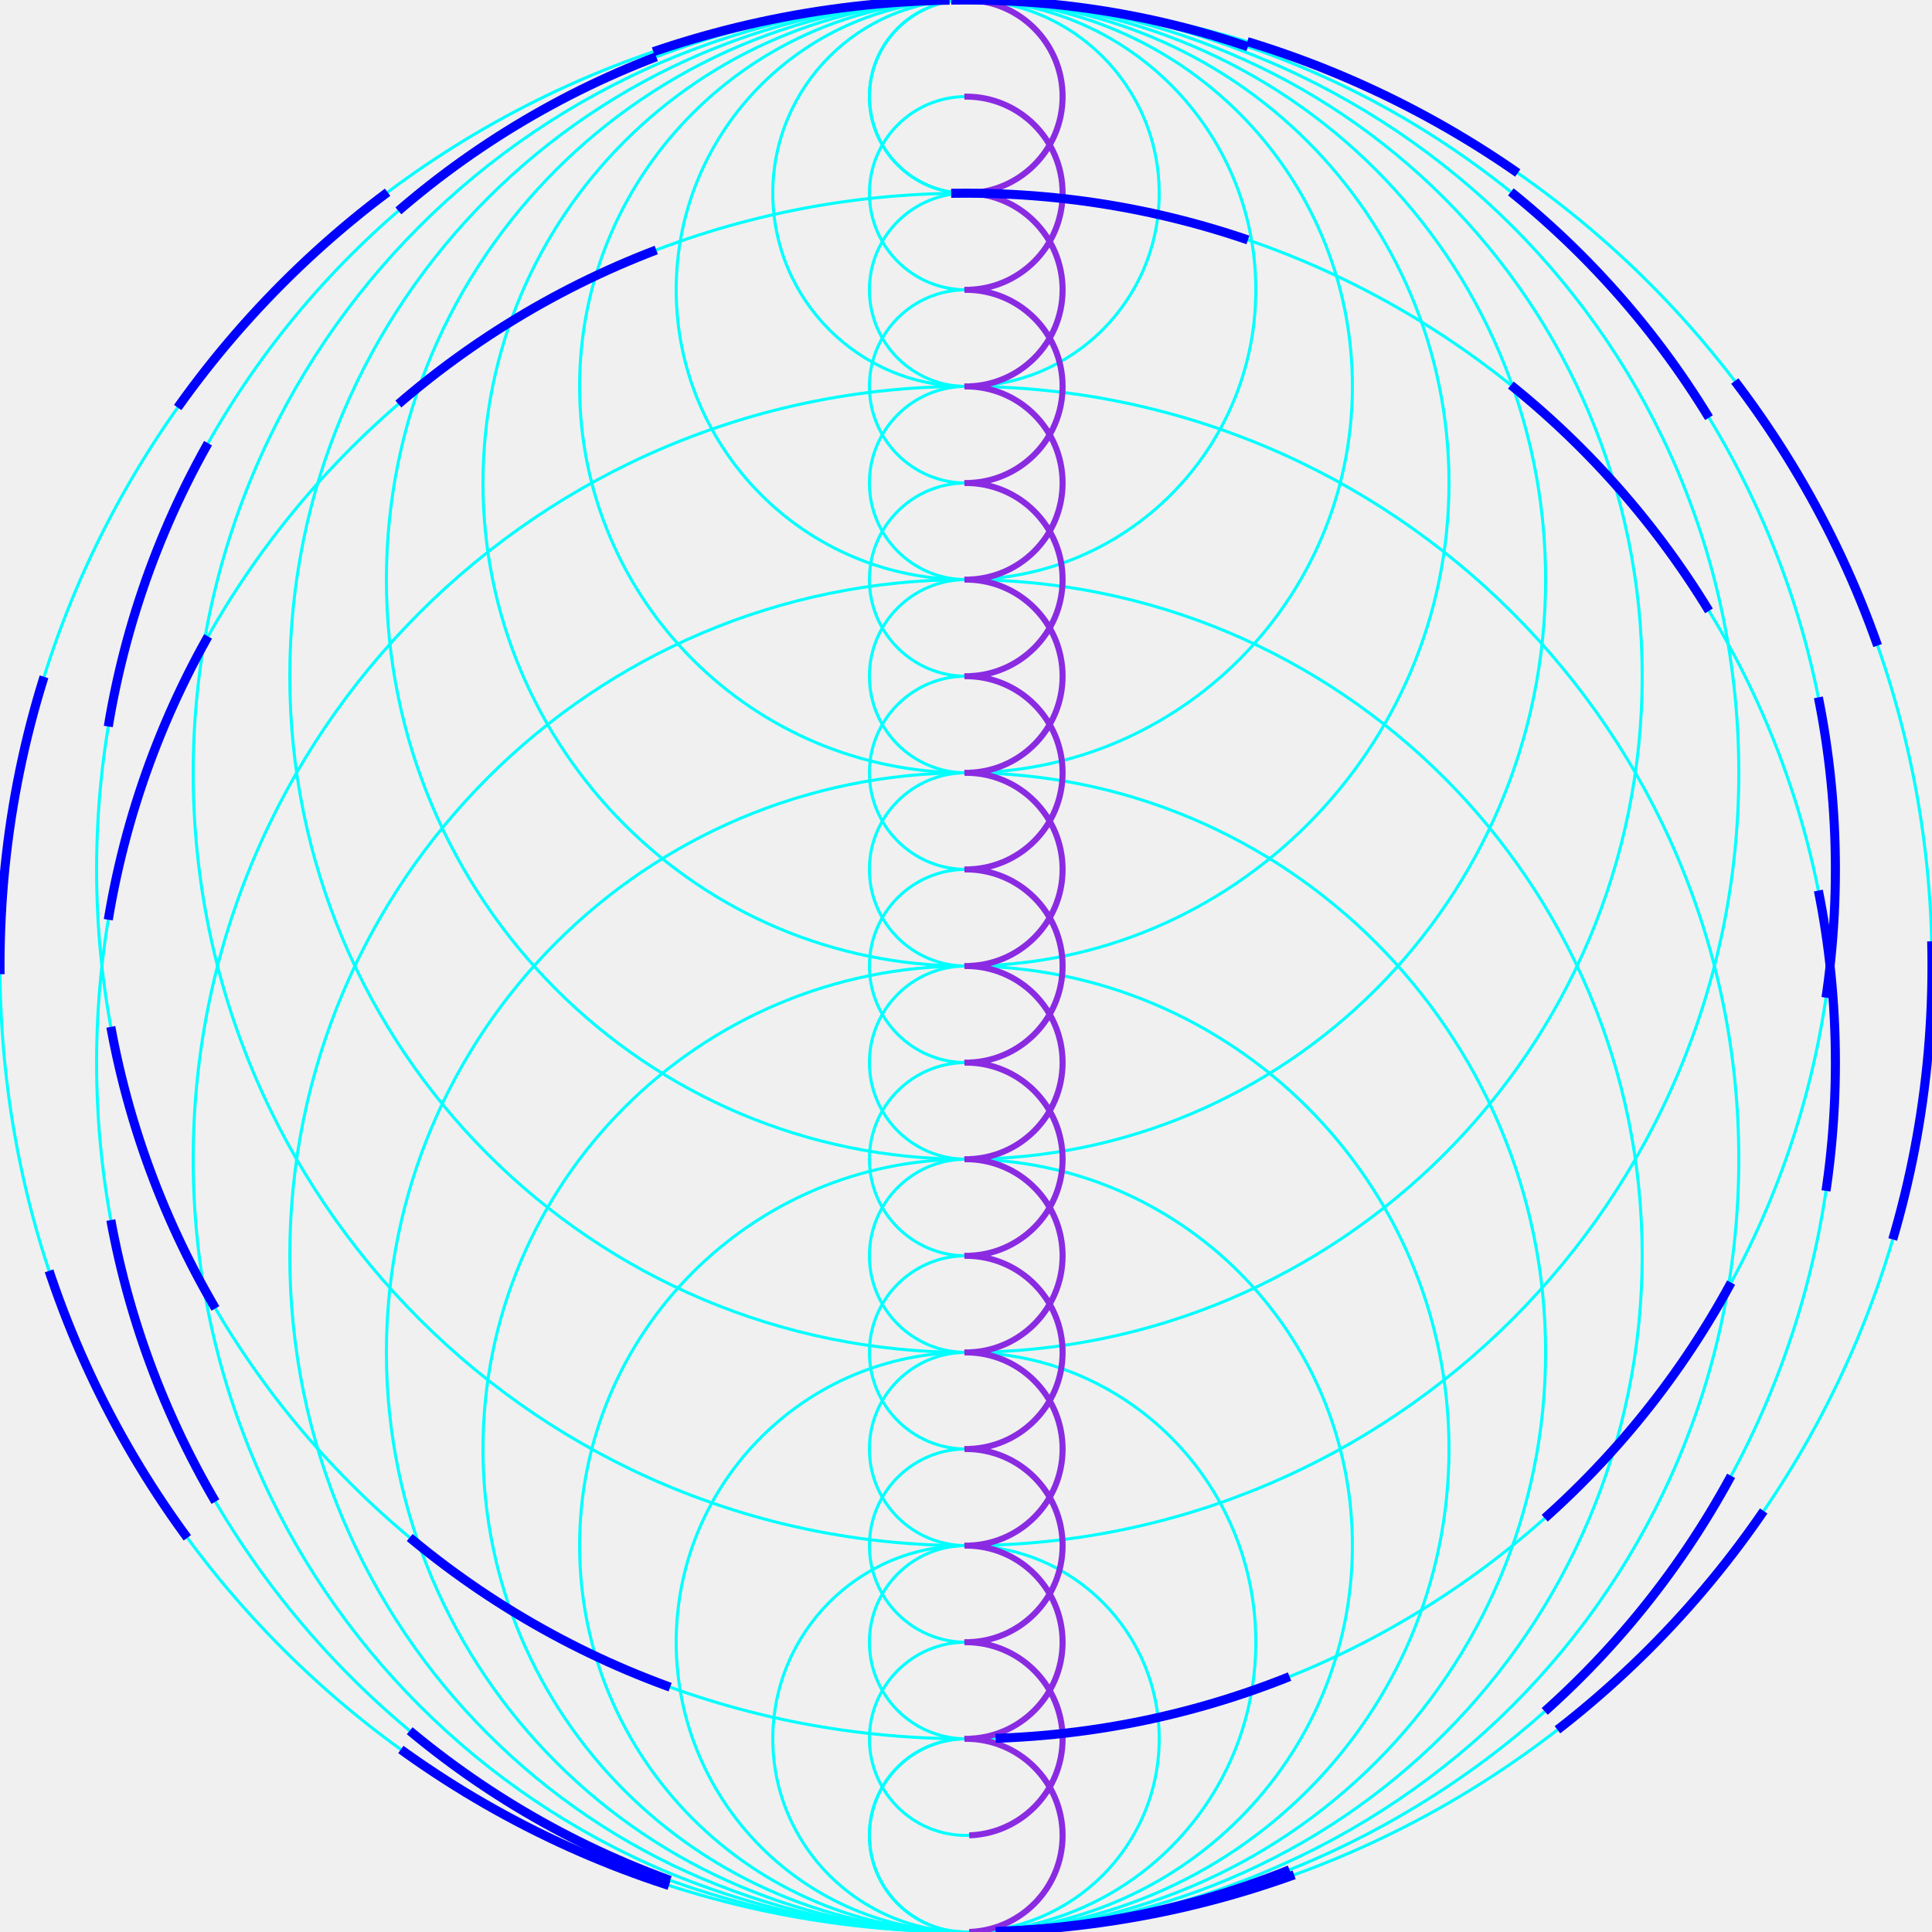
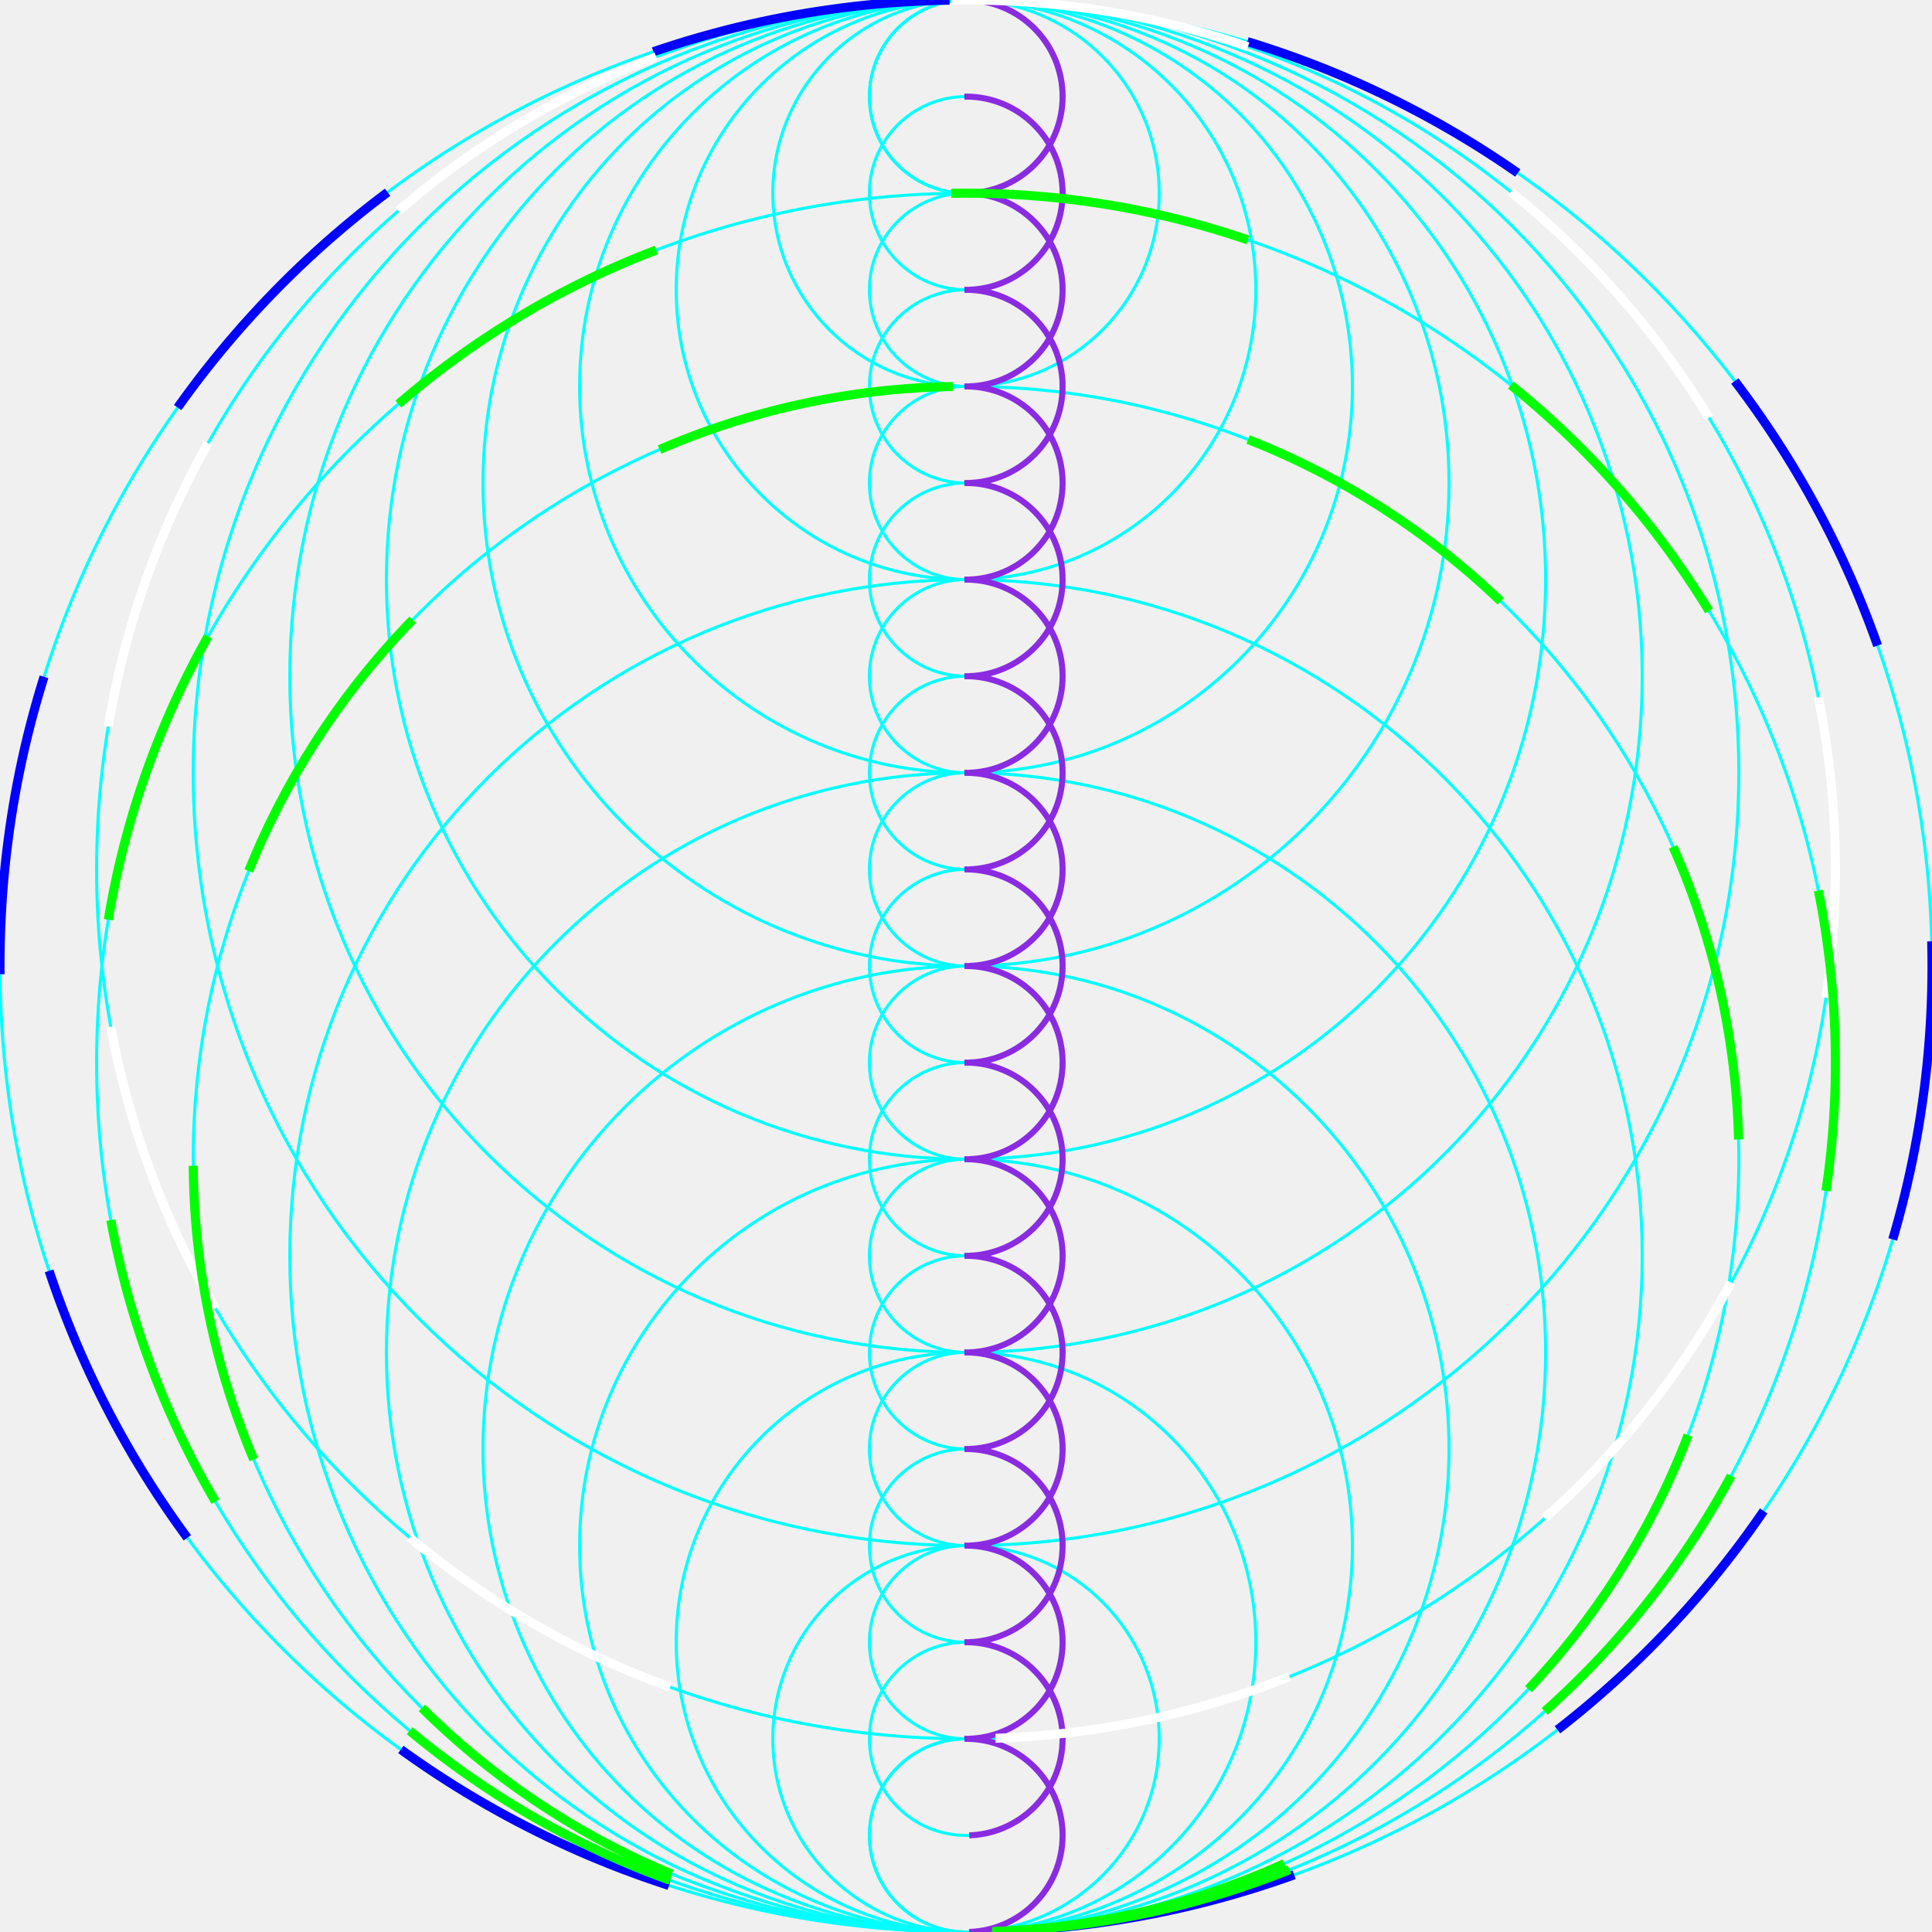
<svg xmlns="http://www.w3.org/2000/svg" height="640" width="640" viewBox="-64 -64 640 640">
  <circle cx="256" cy="544" r="32" fill="none" stroke="cyan" />
  <circle cx="256" cy="512" r="32" fill="none" stroke="cyan" />
  <circle cx="256" cy="480" r="32" fill="none" stroke="cyan" />
  <circle cx="256" cy="448" r="32" fill="none" stroke="cyan" />
  <circle cx="256" cy="416" r="32" fill="none" stroke="cyan" />
  <circle cx="256" cy="384" r="32" fill="none" stroke="cyan" />
  <circle cx="256" cy="352" r="32" fill="none" stroke="cyan" />
  <circle cx="256" cy="320" r="32" fill="none" stroke="cyan" />
  <circle cx="256" cy="288" r="32" fill="none" stroke="cyan" />
  <circle cx="256" cy="256" r="32" fill="none" stroke="cyan" />
  <circle cx="256" cy="224" r="32" fill="none" stroke="cyan" />
  <circle cx="256" cy="192" r="32" fill="none" stroke="cyan" />
  <circle cx="256" cy="160" r="32" fill="none" stroke="cyan" />
  <circle cx="256" cy="128" r="32" fill="none" stroke="cyan" />
  <circle cx="256" cy="96" r="32" fill="none" stroke="cyan" />
  <circle cx="256" cy="64" r="32" fill="none" stroke="cyan" />
  <circle cx="256" cy="32" r="32" fill="none" stroke="cyan" />
  <circle cx="256" cy="0" r="32" fill="none" stroke="cyan" />
  <circle cx="256" cy="-32" r="32" fill="none" stroke="cyan" />
  <circle cx="256" cy="544" r="32" fill="none" stroke="cyan" />
  <circle cx="256" cy="512" r="64" fill="none" stroke="cyan" />
  <circle cx="256" cy="480" r="96" fill="none" stroke="cyan" />
  <circle cx="256" cy="448" r="128" fill="none" stroke="cyan" />
  <circle cx="256" cy="416" r="160" fill="none" stroke="cyan" />
  <circle cx="256" cy="384" r="192" fill="none" stroke="cyan" />
  <circle cx="256" cy="352" r="224" fill="none" stroke="cyan" />
  <circle cx="256" cy="320" r="256" fill="none" stroke="cyan" />
  <circle cx="256" cy="288" r="288" fill="none" stroke="cyan" />
  <circle cx="256" cy="256" r="320" fill="none" stroke="cyan" />
  <circle cx="256" cy="224" r="288" fill="none" stroke="cyan" />
  <circle cx="256" cy="192" r="256" fill="none" stroke="cyan" />
  <circle cx="256" cy="160" r="224" fill="none" stroke="cyan" />
  <circle cx="256" cy="128" r="192" fill="none" stroke="cyan" />
  <circle cx="256" cy="96" r="160" fill="none" stroke="cyan" />
  <circle cx="256" cy="64" r="128" fill="none" stroke="cyan" />
  <circle cx="256" cy="32" r="96" fill="none" stroke="cyan" />
  <circle cx="256" cy="0" r="64" fill="none" stroke="cyan" />
  <circle cx="256" cy="-32" r="32" fill="none" stroke="cyan" />

  //從下畫小圓
  <circle cx="256" cy="544" r="32" fill="none" stroke="#8a2be2" stroke-width="2" pathLength="100" stroke-dasharray="100" stroke-dashoffset="100" transform="rotate(90,256,544)">
    <animate attributeName="stroke-dashoffset" to="0" begin="0.0s" dur="1.0s" repeatCount="1" fill="freeze" />
  </circle>
  <circle cx="256" cy="512" r="32" fill="none" stroke="#8a2be2" stroke-width="2" pathLength="100" stroke-dasharray="100" stroke-dashoffset="100" transform="rotate(90,256,512)">
    <animate attributeName="stroke-dashoffset" to="0" begin="1.0s" dur="1.5s" repeatCount="1" fill="freeze" />
  </circle>
  <circle cx="256" cy="480" r="32" fill="none" stroke="#8a2be2" stroke-width="2" pathLength="100" stroke-dasharray="100" stroke-dashoffset="100" transform="rotate(90,256,480)">
    <animate attributeName="stroke-dashoffset" to="0" begin="1.5s" dur="2.0s" repeatCount="1" fill="freeze" />
  </circle>
  <circle cx="256" cy="448" r="32" fill="none" stroke="#8a2be2" stroke-width="2" pathLength="100" stroke-dasharray="100" stroke-dashoffset="100" transform="rotate(90,256,448)">
    <animate attributeName="stroke-dashoffset" to="0" begin="2.0s" dur="2.5s" repeatCount="1" fill="freeze" />
  </circle>
  <circle cx="256" cy="416" r="32" fill="none" stroke="#8a2be2" stroke-width="2" pathLength="100" stroke-dasharray="100" stroke-dashoffset="100" transform="rotate(90,256,416)">
    <animate attributeName="stroke-dashoffset" to="0" begin="2.5s" dur="3.5s" repeatCount="1" fill="freeze" />
  </circle>
  <circle cx="256" cy="384" r="32" fill="none" stroke="#8a2be2" stroke-width="2" pathLength="100" stroke-dasharray="100" stroke-dashoffset="100" transform="rotate(90,256,384)">
    <animate attributeName="stroke-dashoffset" to="0" begin="2.5s" dur="3.5s" repeatCount="1" fill="freeze" />
  </circle>
  <circle cx="256" cy="352" r="32" fill="none" stroke="#8a2be2" stroke-width="2" pathLength="100" stroke-dasharray="100" stroke-dashoffset="100" transform="rotate(90,256,352)">
    <animate attributeName="stroke-dashoffset" to="0" begin="2.5s" dur="3.5s" repeatCount="1" fill="freeze" />
  </circle>
  <circle cx="256" cy="320" r="32" fill="none" stroke="#8a2be2" stroke-width="2" pathLength="100" stroke-dasharray="100" stroke-dashoffset="100" transform="rotate(90,256,320)">
    <animate attributeName="stroke-dashoffset" to="0" begin="2.5s" dur="3.5s" repeatCount="1" fill="freeze" />
  </circle>
  <circle cx="256" cy="288" r="32" fill="none" stroke="#8a2be2" stroke-width="2" pathLength="100" stroke-dasharray="100" stroke-dashoffset="100" transform="rotate(90,256,288)">
    <animate attributeName="stroke-dashoffset" to="0" begin="2.5s" dur="3.5s" repeatCount="1" fill="freeze" />
  </circle>
  <circle cx="256" cy="256" r="32" fill="none" stroke="#8a2be2" stroke-width="2" pathLength="100" stroke-dasharray="100" stroke-dashoffset="100" transform="rotate(90,256,256)">
    <animate attributeName="stroke-dashoffset" to="0" begin="2.5s" dur="3.5s" repeatCount="1" fill="freeze" />
  </circle>
  <circle cx="256" cy="224" r="32" fill="none" stroke="#8a2be2" stroke-width="2" pathLength="100" stroke-dasharray="100" stroke-dashoffset="100" transform="rotate(90,256,224)">
    <animate attributeName="stroke-dashoffset" to="0" begin="2.5s" dur="3.5s" repeatCount="1" fill="freeze" />
  </circle>
  <circle cx="256" cy="192" r="32" fill="none" stroke="#8a2be2" stroke-width="2" pathLength="100" stroke-dasharray="100" stroke-dashoffset="100" transform="rotate(90,256,192)">
    <animate attributeName="stroke-dashoffset" to="0" begin="2.5s" dur="3.5s" repeatCount="1" fill="freeze" />
  </circle>
  <circle cx="256" cy="160" r="32" fill="none" stroke="#8a2be2" stroke-width="2" pathLength="100" stroke-dasharray="100" stroke-dashoffset="100" transform="rotate(90,256,160)">
    <animate attributeName="stroke-dashoffset" to="0" begin="2.5s" dur="3.5s" repeatCount="1" fill="freeze" />
  </circle>
  <circle cx="256" cy="128" r="32" fill="none" stroke="#8a2be2" stroke-width="2" pathLength="100" stroke-dasharray="100" stroke-dashoffset="100" transform="rotate(90,256,128)">
    <animate attributeName="stroke-dashoffset" to="0" begin="2.5s" dur="3.5s" repeatCount="1" fill="freeze" />
  </circle>
  <circle cx="256" cy="96" r="32" fill="none" stroke="#8a2be2" stroke-width="2" pathLength="100" stroke-dasharray="100" stroke-dashoffset="100" transform="rotate(90,256,96)">
    <animate attributeName="stroke-dashoffset" to="0" begin="2.5s" dur="3.5s" repeatCount="1" fill="freeze" />
  </circle>
  <circle cx="256" cy="64" r="32" fill="none" stroke="#8a2be2" stroke-width="2" pathLength="100" stroke-dasharray="100" stroke-dashoffset="100" transform="rotate(90,256,64)">
    <animate attributeName="stroke-dashoffset" to="0" begin="2.5s" dur="3.5s" repeatCount="1" fill="freeze" />
  </circle>
  <circle cx="256" cy="32" r="32" fill="none" stroke="#8a2be2" stroke-width="2" pathLength="100" stroke-dasharray="100" stroke-dashoffset="100" transform="rotate(90,256,32)">
    <animate attributeName="stroke-dashoffset" to="0" begin="2.5s" dur="3.5s" repeatCount="1" fill="freeze" />
  </circle>
  <circle cx="256" cy="0" r="32" fill="none" stroke="#8a2be2" stroke-width="2" pathLength="100" stroke-dasharray="100" stroke-dashoffset="100" transform="rotate(90,256,0)">
    <animate attributeName="stroke-dashoffset" to="0" begin="2.5s" dur="3.5s" repeatCount="1" fill="freeze" />
  </circle>
  <circle cx="256" cy="-32" r="32" fill="none" stroke="#8a2be2" stroke-width="2" pathLength="100" stroke-dasharray="100" stroke-dashoffset="100" transform="rotate(90,256,-32)">
    <animate attributeName="stroke-dashoffset" to="0" begin="2.5s" dur="3.5s" repeatCount="1" fill="freeze" />
  </circle>
  
  //最外面的大圓
  <circle cx="256" cy="256" r="320" fill="none" stroke="blue" stroke-width="3" pathLength="100" stroke-dasharray="100" stroke-dashoffset="100" transform="rotate(90,256,256)">
    <animate attributeName="stroke-dashoffset" to="0" begin="1.0s" dur="1.5s" repeatCount="1" fill="freeze" />
  </circle>

  //從上畫中圓
-   <circle cx="256" cy="224" r="288" fill="none" stroke="blue" stroke-width="3" pathLength="100" stroke-dasharray="100" stroke-dashoffset="100" transform="rotate(90,256,224)">
+   <circle cx="256" cy="224" r="288" fill="none" stroke="#ffffff" stroke-width="3" pathLength="100" stroke-dasharray="100" stroke-dashoffset="100" transform="rotate(90,256,224)">
    <animate attributeName="stroke-dashoffset" to="0" begin="1.5s" dur="2.0s" repeatCount="1" fill="freeze" />
  </circle>
  
  //從下畫中圓
-    <circle cx="256" cy="288" r="288" fill="none" stroke="blue" stroke-width="3" pathLength="100" stroke-dasharray="100" stroke-dashoffset="100" transform="rotate(90,256,288)">
+    <circle cx="256" cy="288" r="288" fill="none" stroke="#00ff00" stroke-width="3" pathLength="100" stroke-dasharray="100" stroke-dashoffset="100" transform="rotate(90,256,288)">
+     <animate attributeName="stroke-dashoffset" to="0" begin="1.5s" dur="2.0s" repeatCount="1" fill="freeze" />
+   </circle>
+   <circle cx="256" cy="320" r="256" fill="none" stroke="#00ff00" stroke-width="3" pathLength="100" stroke-dasharray="100" stroke-dashoffset="100" transform="rotate(90,256,320)">
    <animate attributeName="stroke-dashoffset" to="0" begin="1.5s" dur="2.0s" repeatCount="1" fill="freeze" />
  </circle>
</svg>
